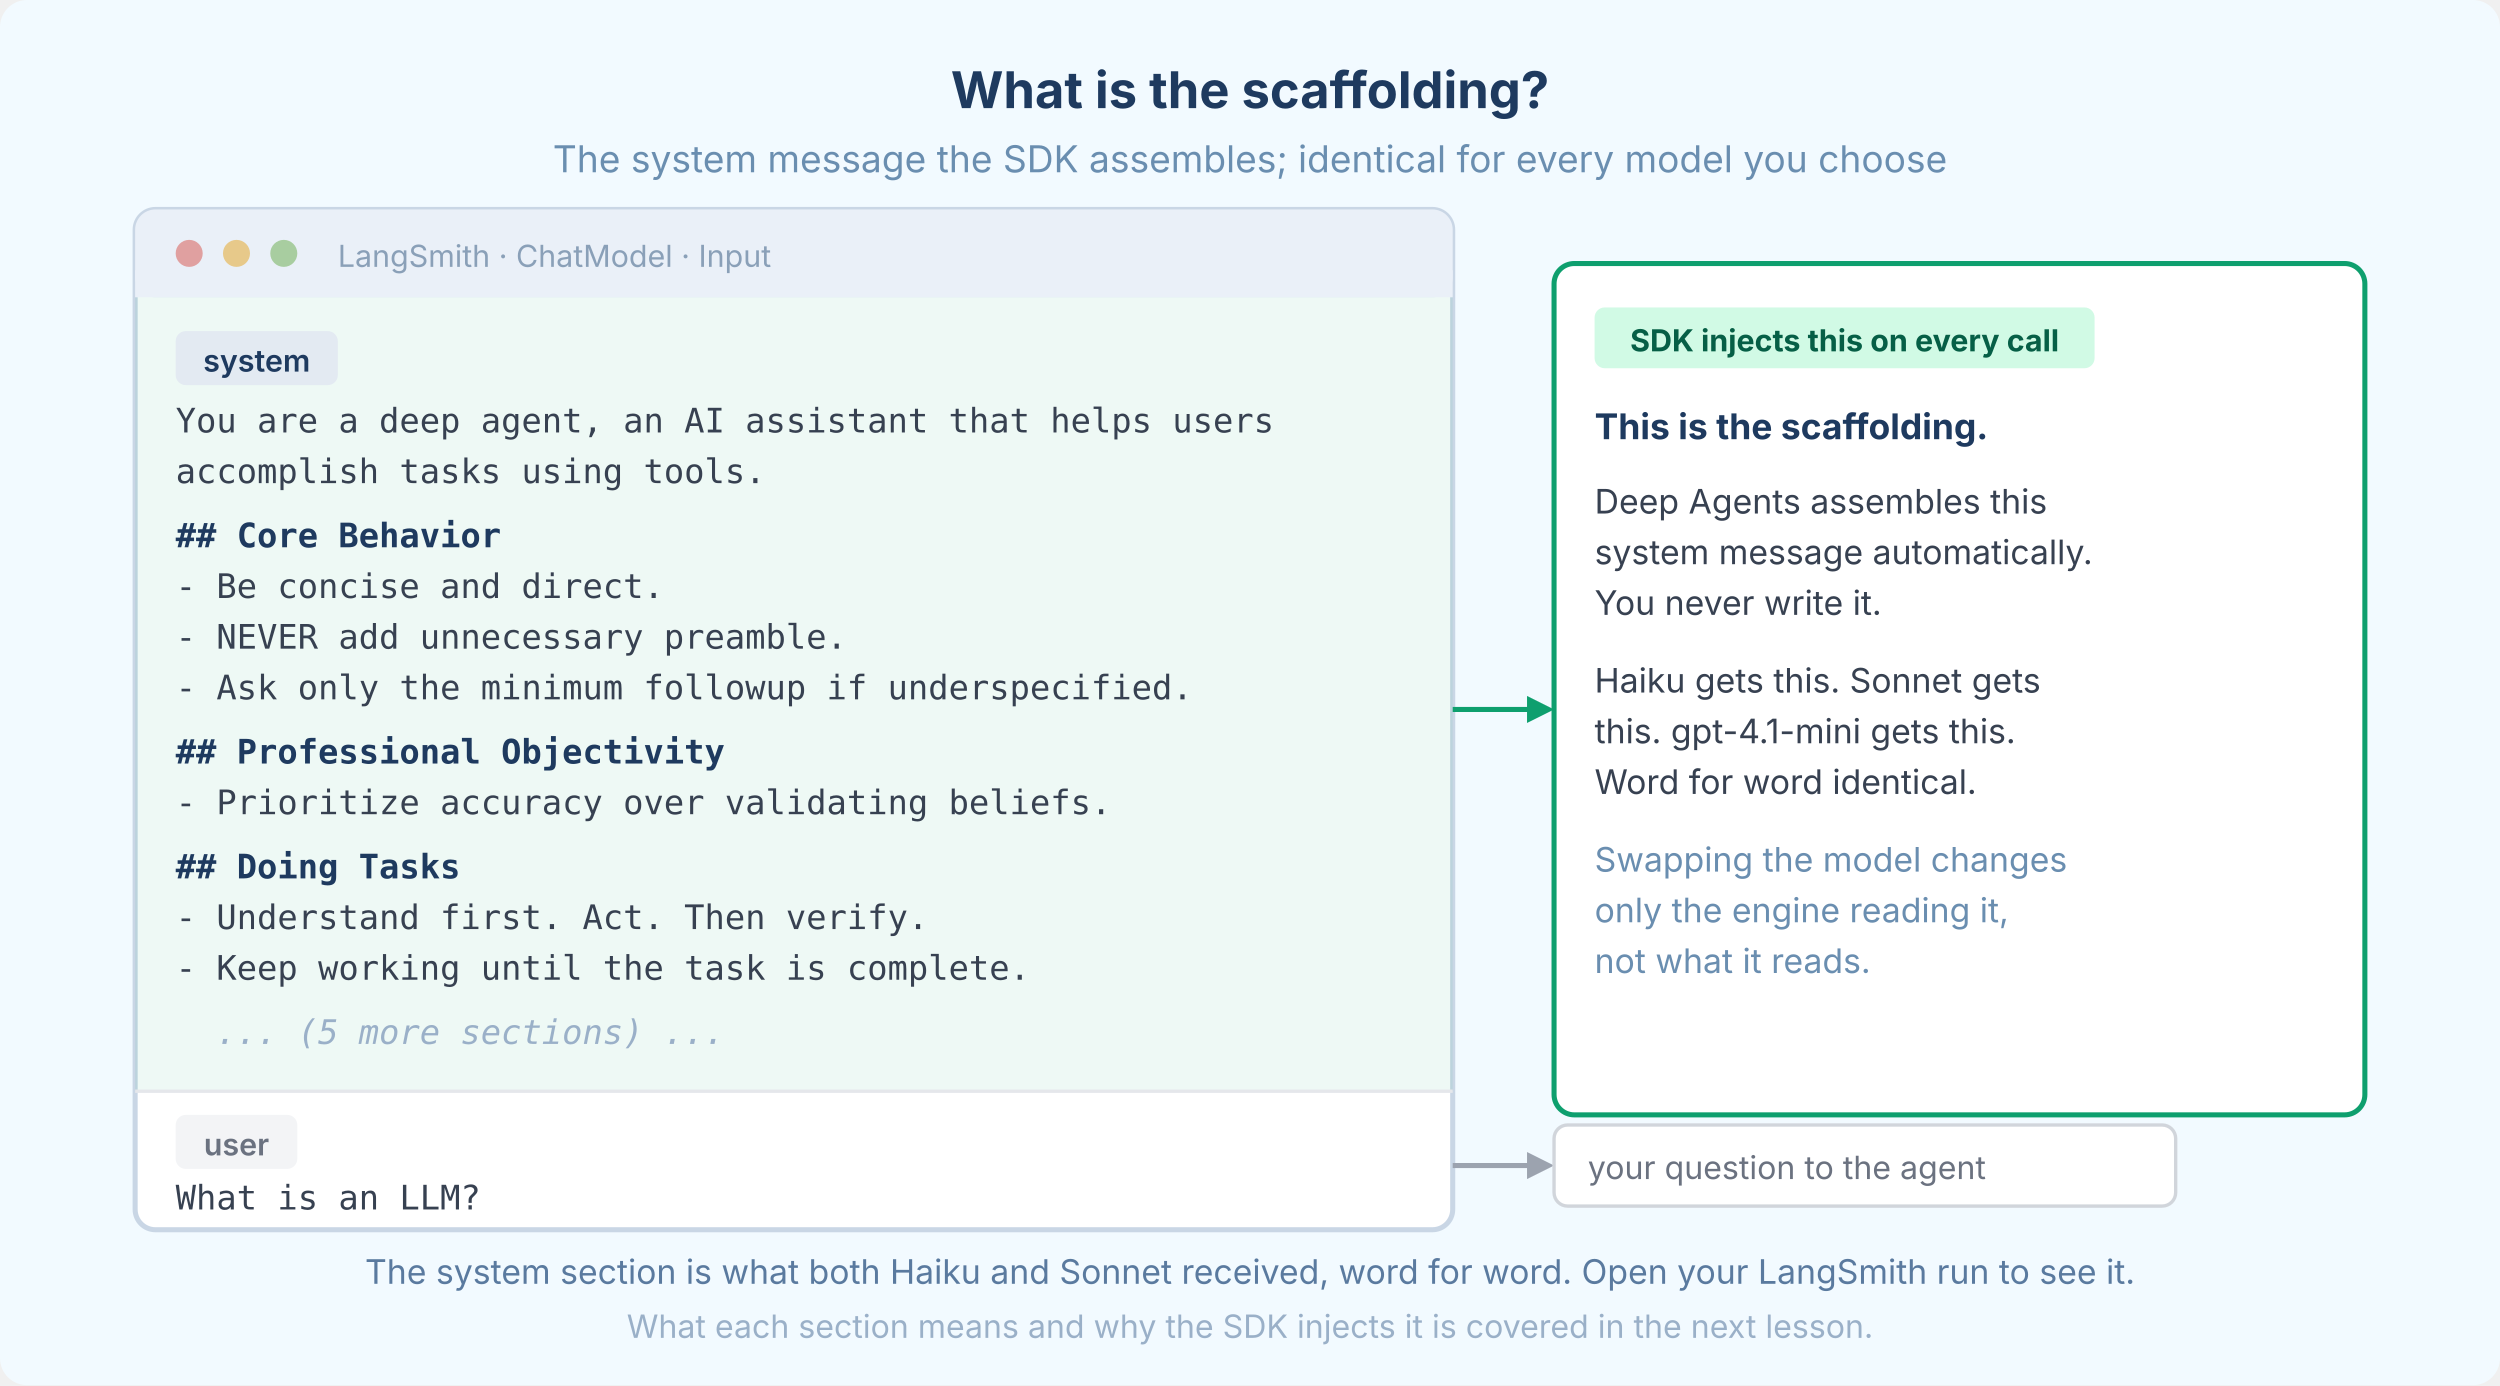
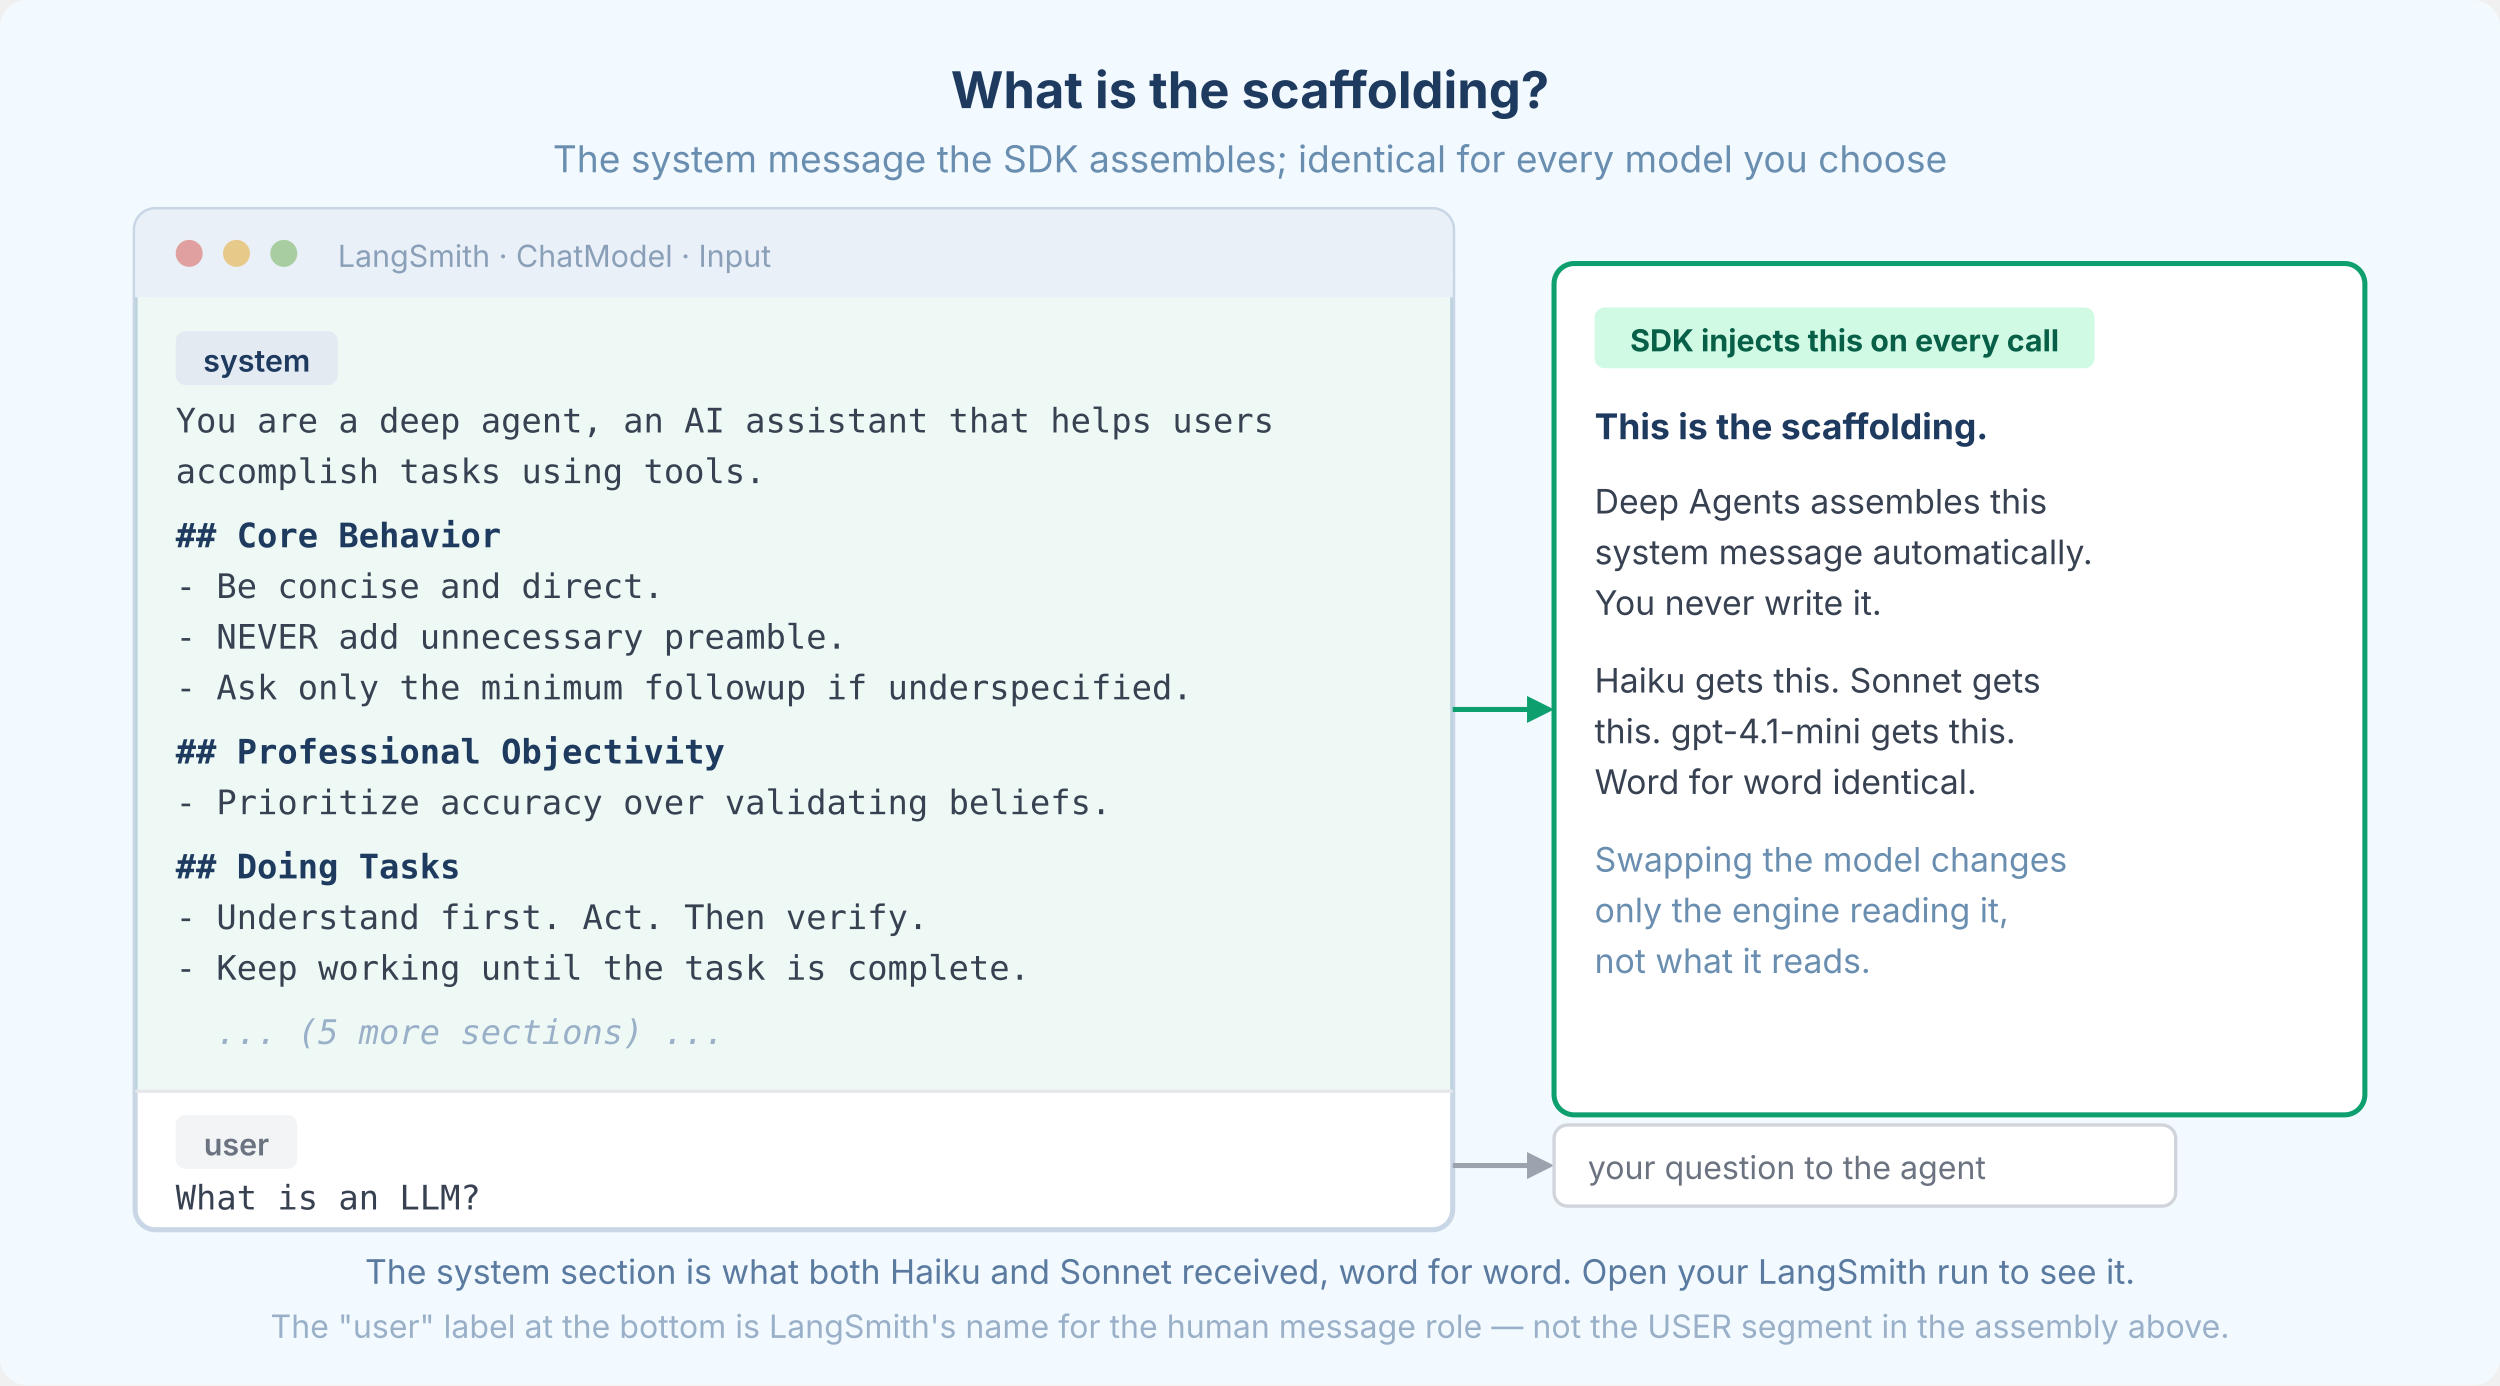
<svg xmlns="http://www.w3.org/2000/svg" width="740" height="410" font-family="-apple-system, BlinkMacSystemFont, 'Segoe UI', sans-serif">
  <rect width="740" height="410" fill="#F2FAFF" rx="8" />
  <text x="370" y="32" text-anchor="middle" font-size="15" font-weight="700" fill="#1E3A5F">What is the scaffolding?</text>
  <text x="370" y="51" text-anchor="middle" font-size="11" fill="#6A8EB0">The system message the SDK assembles; identical for every model you choose</text>
  <rect x="40" y="62" width="390" height="302" rx="6" fill="white" stroke="#C9D6E5" stroke-width="1.5" />
  <rect x="40" y="62" width="390" height="26" rx="6" fill="#EAF0F8" />
  <rect x="40" y="80" width="390" height="8" fill="#EAF0F8" />
  <circle cx="56" cy="75" r="4" fill="#E0A0A0" />
  <circle cx="70" cy="75" r="4" fill="#E7C98A" />
  <circle cx="84" cy="75" r="4" fill="#A8CDA0" />
  <text x="100" y="79" font-size="9" fill="#8AA0B8">LangSmith · ChatModel · Input</text>
  <rect x="40" y="88" width="390" height="235" fill="#0E9F6E" fill-opacity="0.07" />
  <rect x="52" y="98" width="48" height="16" rx="3" fill="#E3EAF2" />
  <text x="76" y="110" text-anchor="middle" font-size="9" font-weight="600" fill="#1E3A5F">system</text>
  <g font-family="ui-monospace, SFMono-Regular, Menlo, Consolas, monospace" font-size="10" fill="#374151" xml:space="preserve">
    <text x="52" y="128">You are a deep agent, an AI assistant that helps users</text>
    <text x="52" y="143">accomplish tasks using tools.</text>
    <text x="52" y="162" font-weight="700" fill="#1E3A5F">## Core Behavior</text>
    <text x="52" y="177">- Be concise and direct.</text>
    <text x="52" y="192">- NEVER add unnecessary preamble.</text>
    <text x="52" y="207">- Ask only the minimum followup if underspecified.</text>
    <text x="52" y="226" font-weight="700" fill="#1E3A5F">## Professional Objectivity</text>
    <text x="52" y="241">- Prioritize accuracy over validating beliefs.</text>
    <text x="52" y="260" font-weight="700" fill="#1E3A5F">## Doing Tasks</text>
    <text x="52" y="275">- Understand first. Act. Then verify.</text>
    <text x="52" y="290">- Keep working until the task is complete.</text>
    <text x="52" y="309" fill="#9AB0C8" font-style="italic">  ... (5 more sections) ...</text>
  </g>
  <line x1="40" y1="323" x2="430" y2="323" stroke="#E5E7EB" stroke-width="1" />
  <rect x="52" y="330" width="36" height="16" rx="3" fill="#F3F4F6" />
  <text x="70" y="342" text-anchor="middle" font-size="9" font-weight="600" fill="#6B7280">user</text>
  <g font-family="ui-monospace, SFMono-Regular, Menlo, Consolas, monospace" font-size="10" fill="#374151">
    <text x="52" y="358">What is an LLM?</text>
  </g>
  <line x1="430" y1="210" x2="456" y2="210" stroke="#0E9F6E" stroke-width="1.5" />
  <polygon points="452,206 460,210 452,214" fill="#0E9F6E" />
  <rect x="460" y="78" width="240" height="252" rx="6" fill="white" stroke="#0E9F6E" stroke-width="1.5" />
  <rect x="472" y="91" width="148" height="18" rx="3" fill="#D1FAE5" />
  <text x="546" y="104" text-anchor="middle" font-size="9" font-weight="700" fill="#065F46">SDK injects this on every call</text>
  <text x="472" y="130" font-size="10.5" font-weight="700" fill="#1E3A5F">This is the scaffolding.</text>
  <text x="472" y="152" font-size="10" fill="#374151">Deep Agents assembles this</text>
  <text x="472" y="167" font-size="10" fill="#374151">system message automatically.</text>
  <text x="472" y="182" font-size="10" fill="#374151">You never write it.</text>
  <text x="472" y="205" font-size="10" fill="#374151">Haiku gets this. Sonnet gets</text>
  <text x="472" y="220" font-size="10" fill="#374151">this. gpt-4.1-mini gets this.</text>
  <text x="472" y="235" font-size="10" fill="#374151">Word for word identical.</text>
  <text x="472" y="258" font-size="10" fill="#6A8EB0">Swapping the model changes</text>
  <text x="472" y="273" font-size="10" fill="#6A8EB0">only the engine reading it,</text>
  <text x="472" y="288" font-size="10" fill="#6A8EB0">not what it reads.</text>
  <line x1="430" y1="345" x2="456" y2="345" stroke="#9CA3AF" stroke-width="1.5" />
  <polygon points="452,341 460,345 452,349" fill="#9CA3AF" />
  <rect x="460" y="333" width="184" height="24" rx="4" fill="white" stroke="#D1D5DB" stroke-width="1" />
  <text x="470" y="349" font-size="9.5" fill="#6B7280">your question to the agent</text>
  <text x="370" y="380" text-anchor="middle" font-size="10" fill="#5A7A9F">The system section is what both Haiku and Sonnet received, word for word. Open your LangSmith run to see it.</text>
-   <text x="370" y="396" text-anchor="middle" font-size="9.5" fill="#9AB0C8">What each section means and why the SDK injects it is covered in the next lesson.</text>
+   <text x="370" y="396" text-anchor="middle" font-size="9.5" fill="#9AB0C8">The "user" label at the bottom is LangSmith's name for the human message role — not the USER segment in the assembly above.</text>
</svg>
